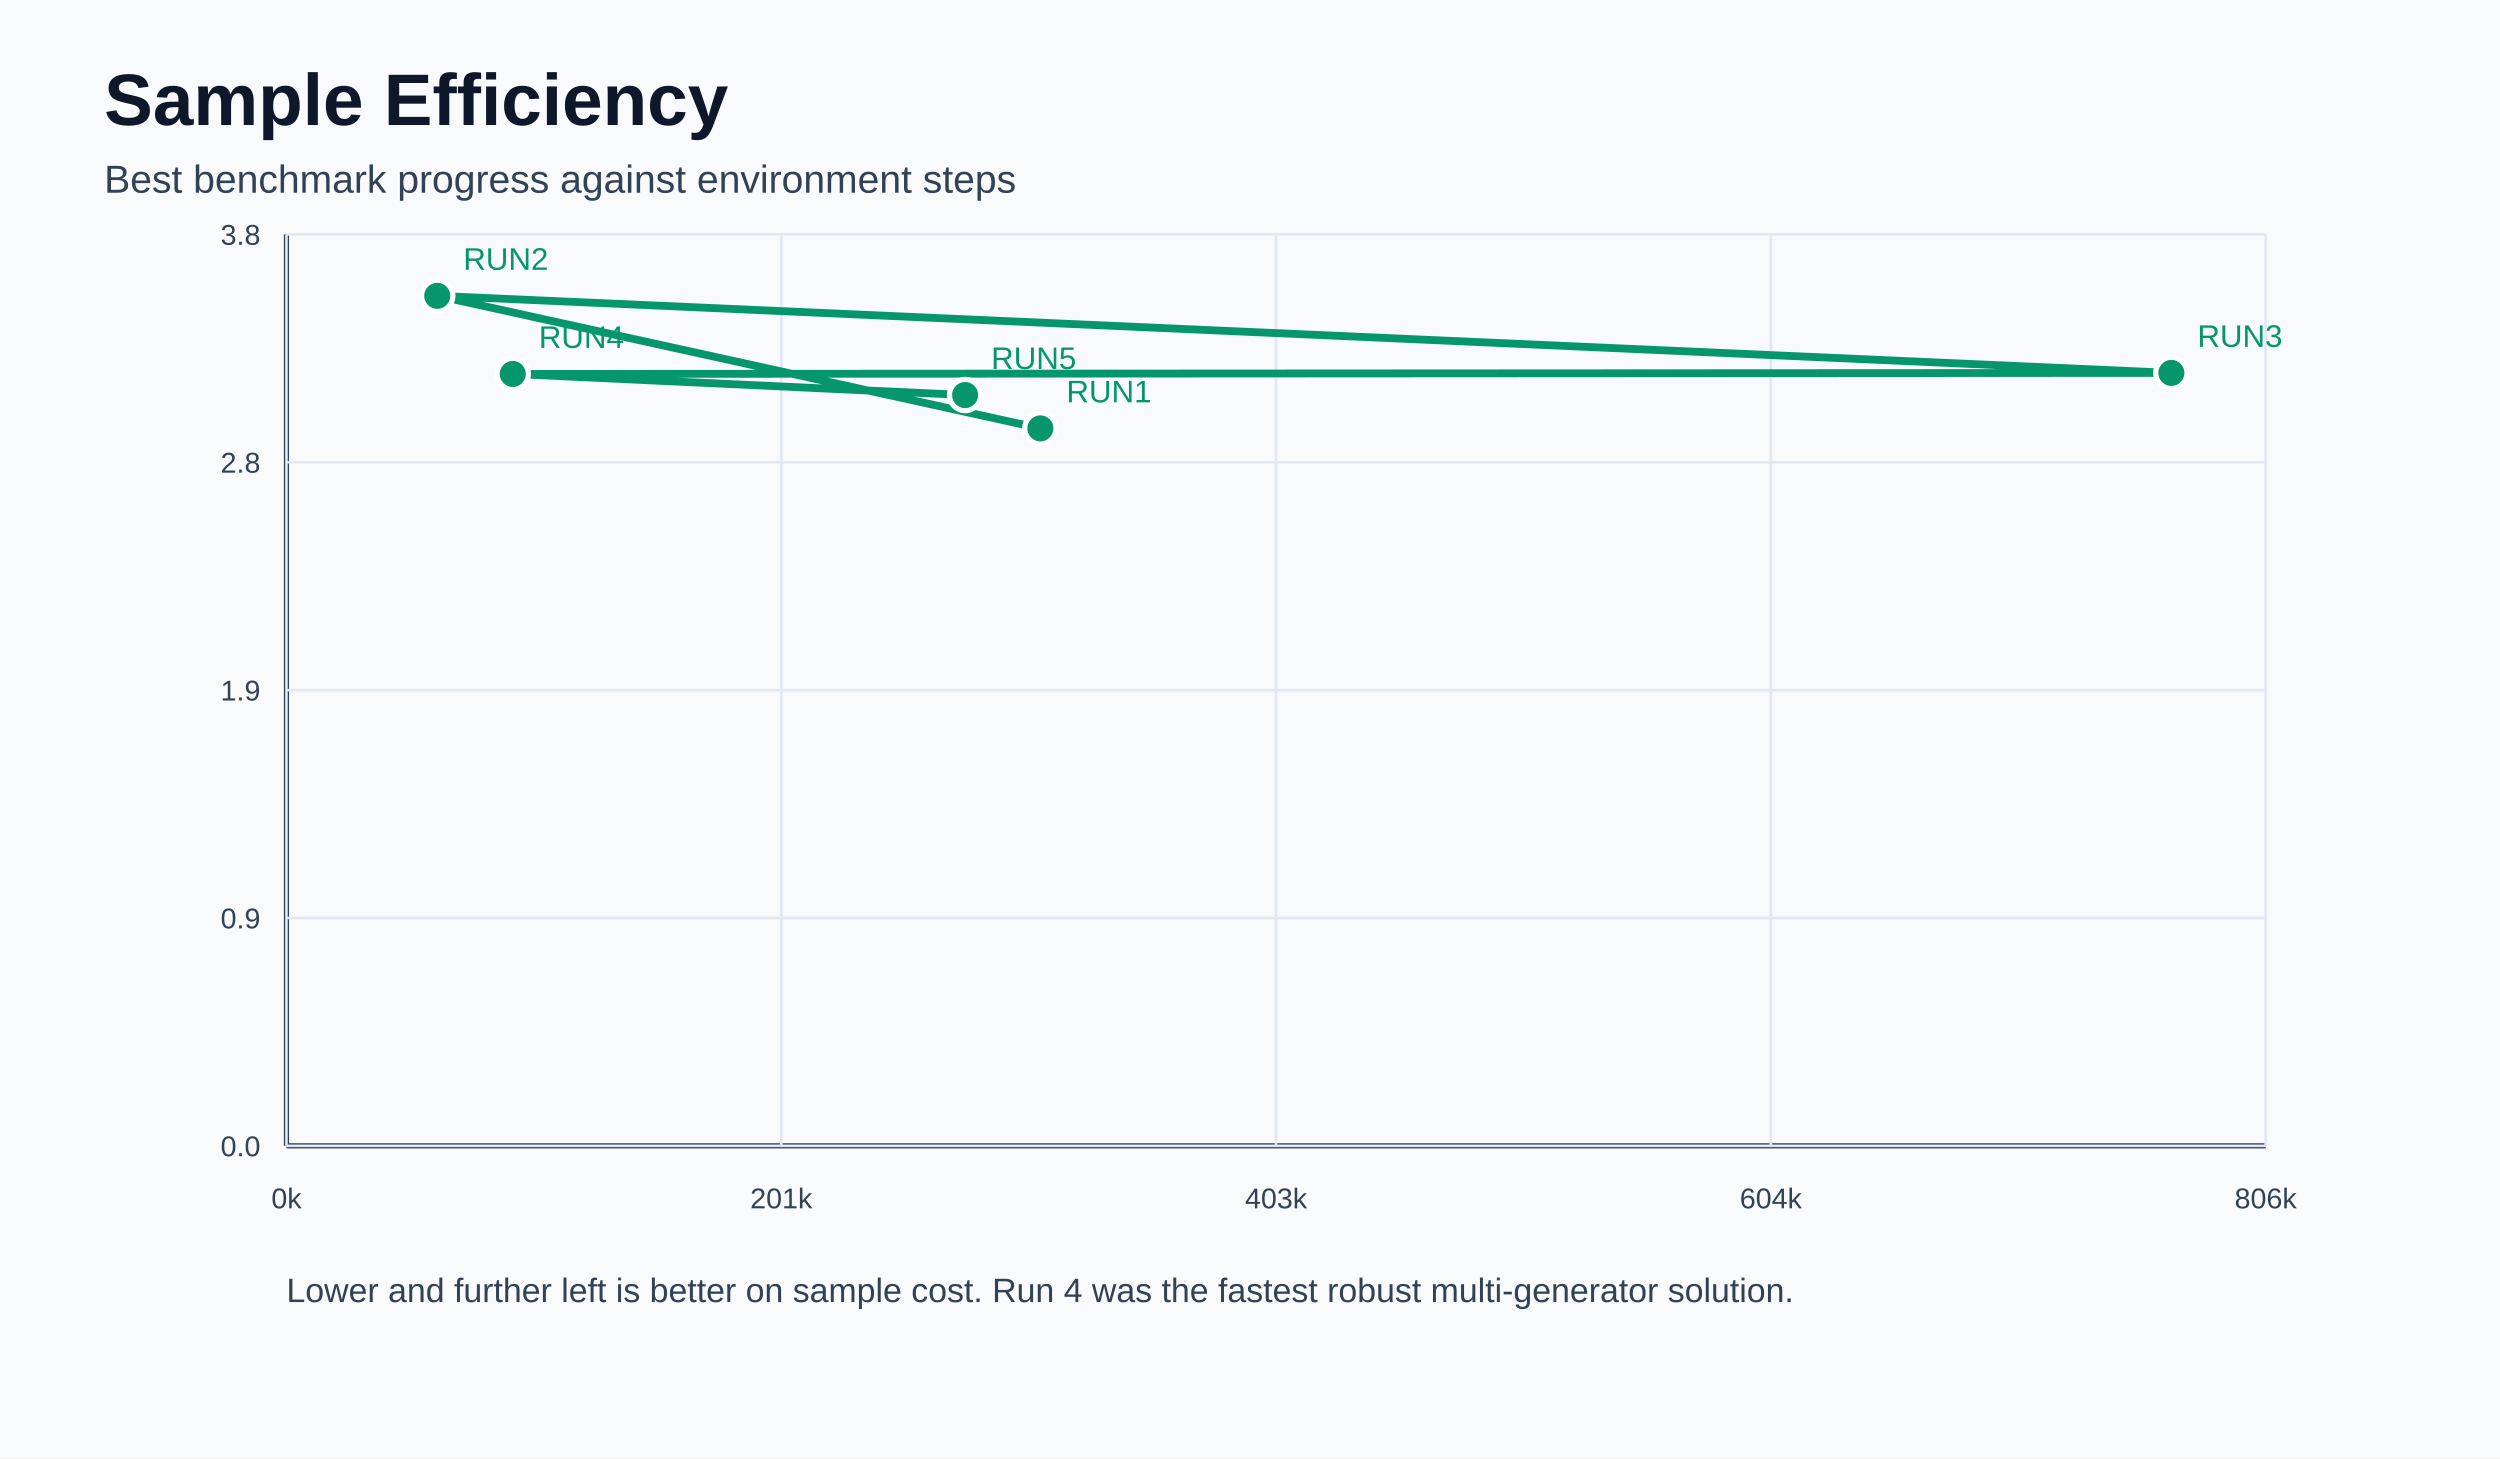
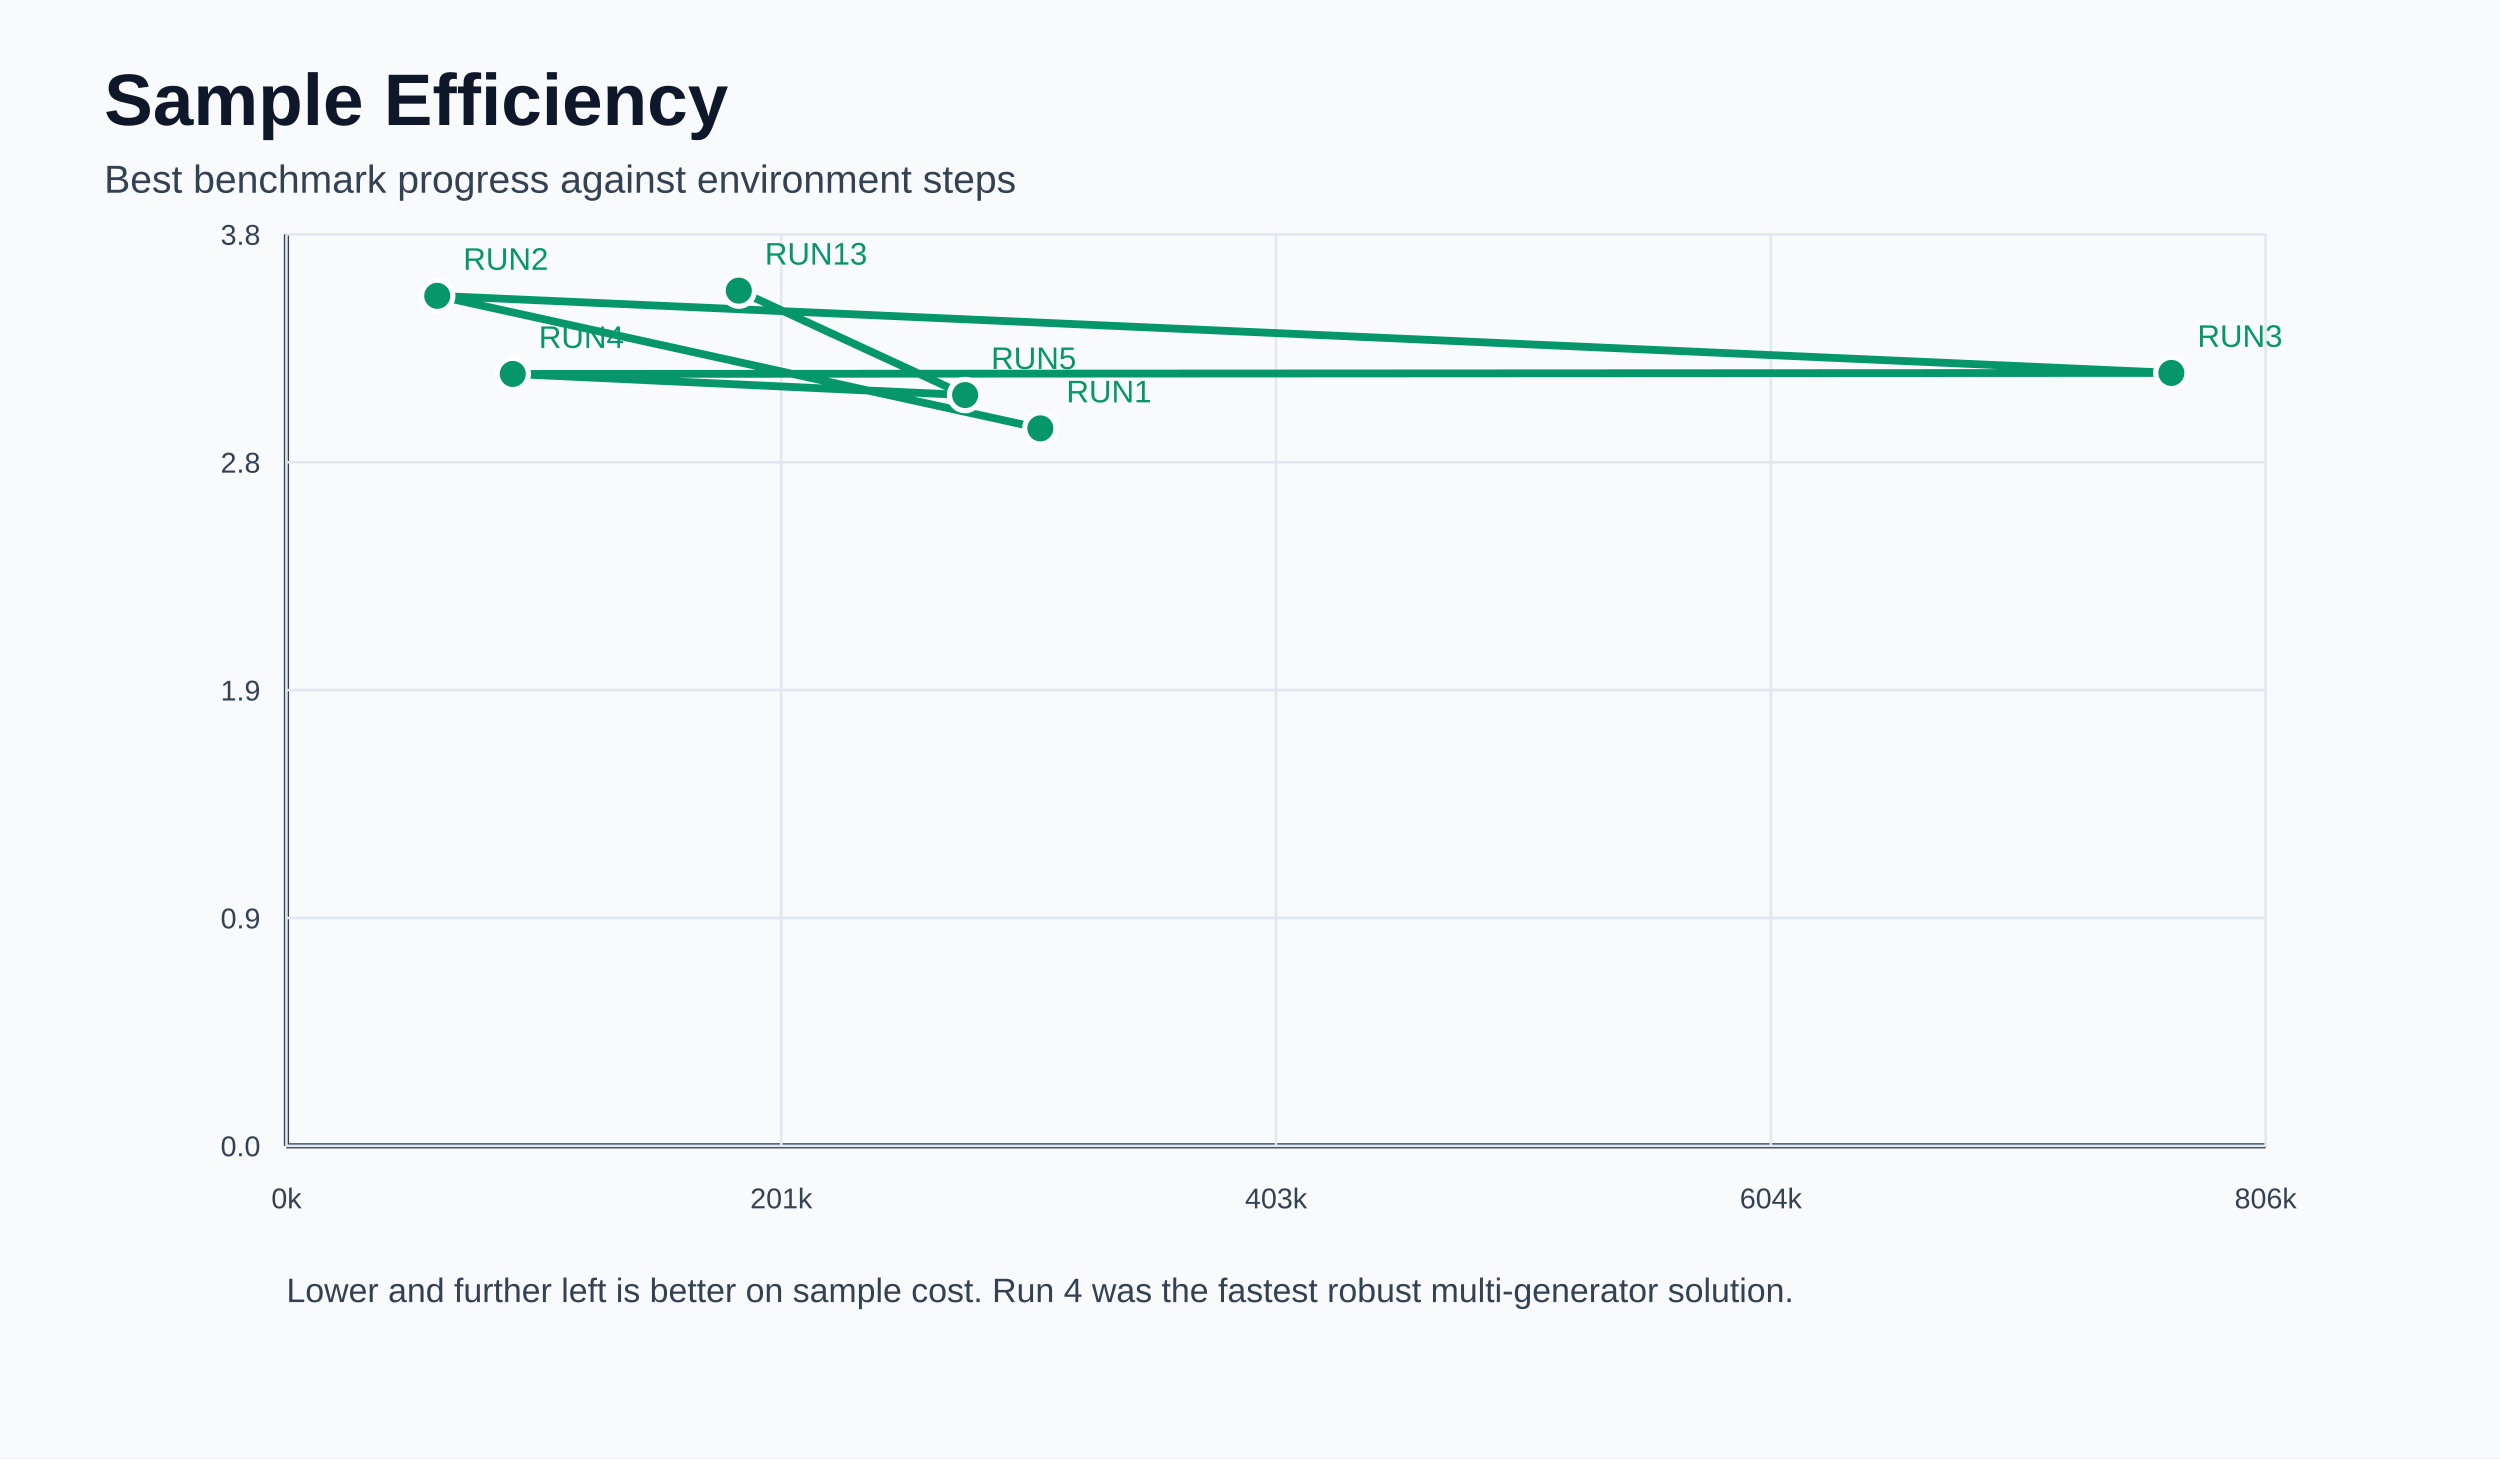
<svg xmlns="http://www.w3.org/2000/svg" width="960" height="560" viewBox="0 0 960 560">
  <rect width="960" height="560" fill="#f8fafc" />
  <text x="40.0" y="48.0" font-family="Arial, Helvetica, sans-serif" font-size="28" font-weight="700" fill="#0f172a" text-anchor="start">Sample Efficiency</text>
  <text x="40.0" y="74.0" font-family="Arial, Helvetica, sans-serif" font-size="15" font-weight="400" fill="#334155" text-anchor="start">Best benchmark progress against environment steps</text>
  <line x1="110.0" y1="90.0" x2="110.0" y2="440.0" stroke="#334155" stroke-width="2" />
  <line x1="110.0" y1="440.0" x2="870.0" y2="440.0" stroke="#334155" stroke-width="2" />
  <line x1="110.0" y1="440.0" x2="870.0" y2="440.0" stroke="#e2e8f0" stroke-width="1" />
  <text x="100.0" y="444.0" font-family="Arial, Helvetica, sans-serif" font-size="11" font-weight="400" fill="#334155" text-anchor="end">0.0</text>
  <line x1="110.0" y1="352.5" x2="870.0" y2="352.5" stroke="#e2e8f0" stroke-width="1" />
  <text x="100.0" y="356.5" font-family="Arial, Helvetica, sans-serif" font-size="11" font-weight="400" fill="#334155" text-anchor="end">0.9</text>
  <line x1="110.0" y1="265.0" x2="870.0" y2="265.0" stroke="#e2e8f0" stroke-width="1" />
  <text x="100.0" y="269.0" font-family="Arial, Helvetica, sans-serif" font-size="11" font-weight="400" fill="#334155" text-anchor="end">1.9</text>
  <line x1="110.0" y1="177.5" x2="870.0" y2="177.5" stroke="#e2e8f0" stroke-width="1" />
  <text x="100.0" y="181.5" font-family="Arial, Helvetica, sans-serif" font-size="11" font-weight="400" fill="#334155" text-anchor="end">2.8</text>
  <line x1="110.0" y1="90.0" x2="870.0" y2="90.0" stroke="#e2e8f0" stroke-width="1" />
  <text x="100.0" y="94.0" font-family="Arial, Helvetica, sans-serif" font-size="11" font-weight="400" fill="#334155" text-anchor="end">3.8</text>
  <line x1="110.0" y1="90.0" x2="110.0" y2="440.0" stroke="#e2e8f0" stroke-width="1" />
  <text x="110.0" y="464.0" font-family="Arial, Helvetica, sans-serif" font-size="11" font-weight="400" fill="#334155" text-anchor="middle">0k</text>
  <line x1="300.0" y1="90.0" x2="300.0" y2="440.0" stroke="#e2e8f0" stroke-width="1" />
  <text x="300.0" y="464.0" font-family="Arial, Helvetica, sans-serif" font-size="11" font-weight="400" fill="#334155" text-anchor="middle">201k</text>
  <line x1="490.0" y1="90.0" x2="490.0" y2="440.0" stroke="#e2e8f0" stroke-width="1" />
  <text x="490.0" y="464.0" font-family="Arial, Helvetica, sans-serif" font-size="11" font-weight="400" fill="#334155" text-anchor="middle">403k</text>
  <line x1="680.0" y1="90.0" x2="680.0" y2="440.0" stroke="#e2e8f0" stroke-width="1" />
  <text x="680.0" y="464.0" font-family="Arial, Helvetica, sans-serif" font-size="11" font-weight="400" fill="#334155" text-anchor="middle">604k</text>
  <line x1="870.0" y1="90.0" x2="870.0" y2="440.0" stroke="#e2e8f0" stroke-width="1" />
  <text x="870.0" y="464.0" font-family="Arial, Helvetica, sans-serif" font-size="11" font-weight="400" fill="#334155" text-anchor="middle">806k</text>
-   <polyline points="399.5,164.5 167.9,113.6 833.8,143.2 196.9,143.6 370.6,151.7" fill="none" stroke="#059669" stroke-width="3" stroke-linejoin="round" stroke-linecap="round" />
+   <polyline points="399.5,164.5 167.9,113.6 833.8,143.2 196.9,143.6 370.6,151.7 283.7,111.6" fill="none" stroke="#059669" stroke-width="3" stroke-linejoin="round" stroke-linecap="round" />
  <circle cx="399.5" cy="164.5" r="6.0" fill="#059669" stroke="white" stroke-width="2" />
  <text x="409.5" y="154.5" font-family="Arial, Helvetica, sans-serif" font-size="12" font-weight="400" fill="#059669" text-anchor="start">RUN1</text>
  <circle cx="167.9" cy="113.6" r="6.0" fill="#059669" stroke="white" stroke-width="2" />
  <text x="177.9" y="103.6" font-family="Arial, Helvetica, sans-serif" font-size="12" font-weight="400" fill="#059669" text-anchor="start">RUN2</text>
  <circle cx="833.8" cy="143.2" r="6.0" fill="#059669" stroke="white" stroke-width="2" />
  <text x="843.8" y="133.2" font-family="Arial, Helvetica, sans-serif" font-size="12" font-weight="400" fill="#059669" text-anchor="start">RUN3</text>
  <circle cx="196.9" cy="143.6" r="6.0" fill="#059669" stroke="white" stroke-width="2" />
  <text x="206.9" y="133.6" font-family="Arial, Helvetica, sans-serif" font-size="12" font-weight="400" fill="#059669" text-anchor="start">RUN4</text>
  <circle cx="370.6" cy="151.7" r="6.0" fill="#059669" stroke="white" stroke-width="2" />
  <text x="380.6" y="141.7" font-family="Arial, Helvetica, sans-serif" font-size="12" font-weight="400" fill="#059669" text-anchor="start">RUN5</text>
+   <circle cx="283.7" cy="111.6" r="6.0" fill="#059669" stroke="white" stroke-width="2" />
+   <text x="293.7" y="101.6" font-family="Arial, Helvetica, sans-serif" font-size="12" font-weight="400" fill="#059669" text-anchor="start">RUN13</text>
  <text x="110.0" y="500.0" font-family="Arial, Helvetica, sans-serif" font-size="13" font-weight="400" fill="#334155" text-anchor="start">Lower and further left is better on sample cost. Run 4 was the fastest robust multi-generator solution.</text>
</svg>
